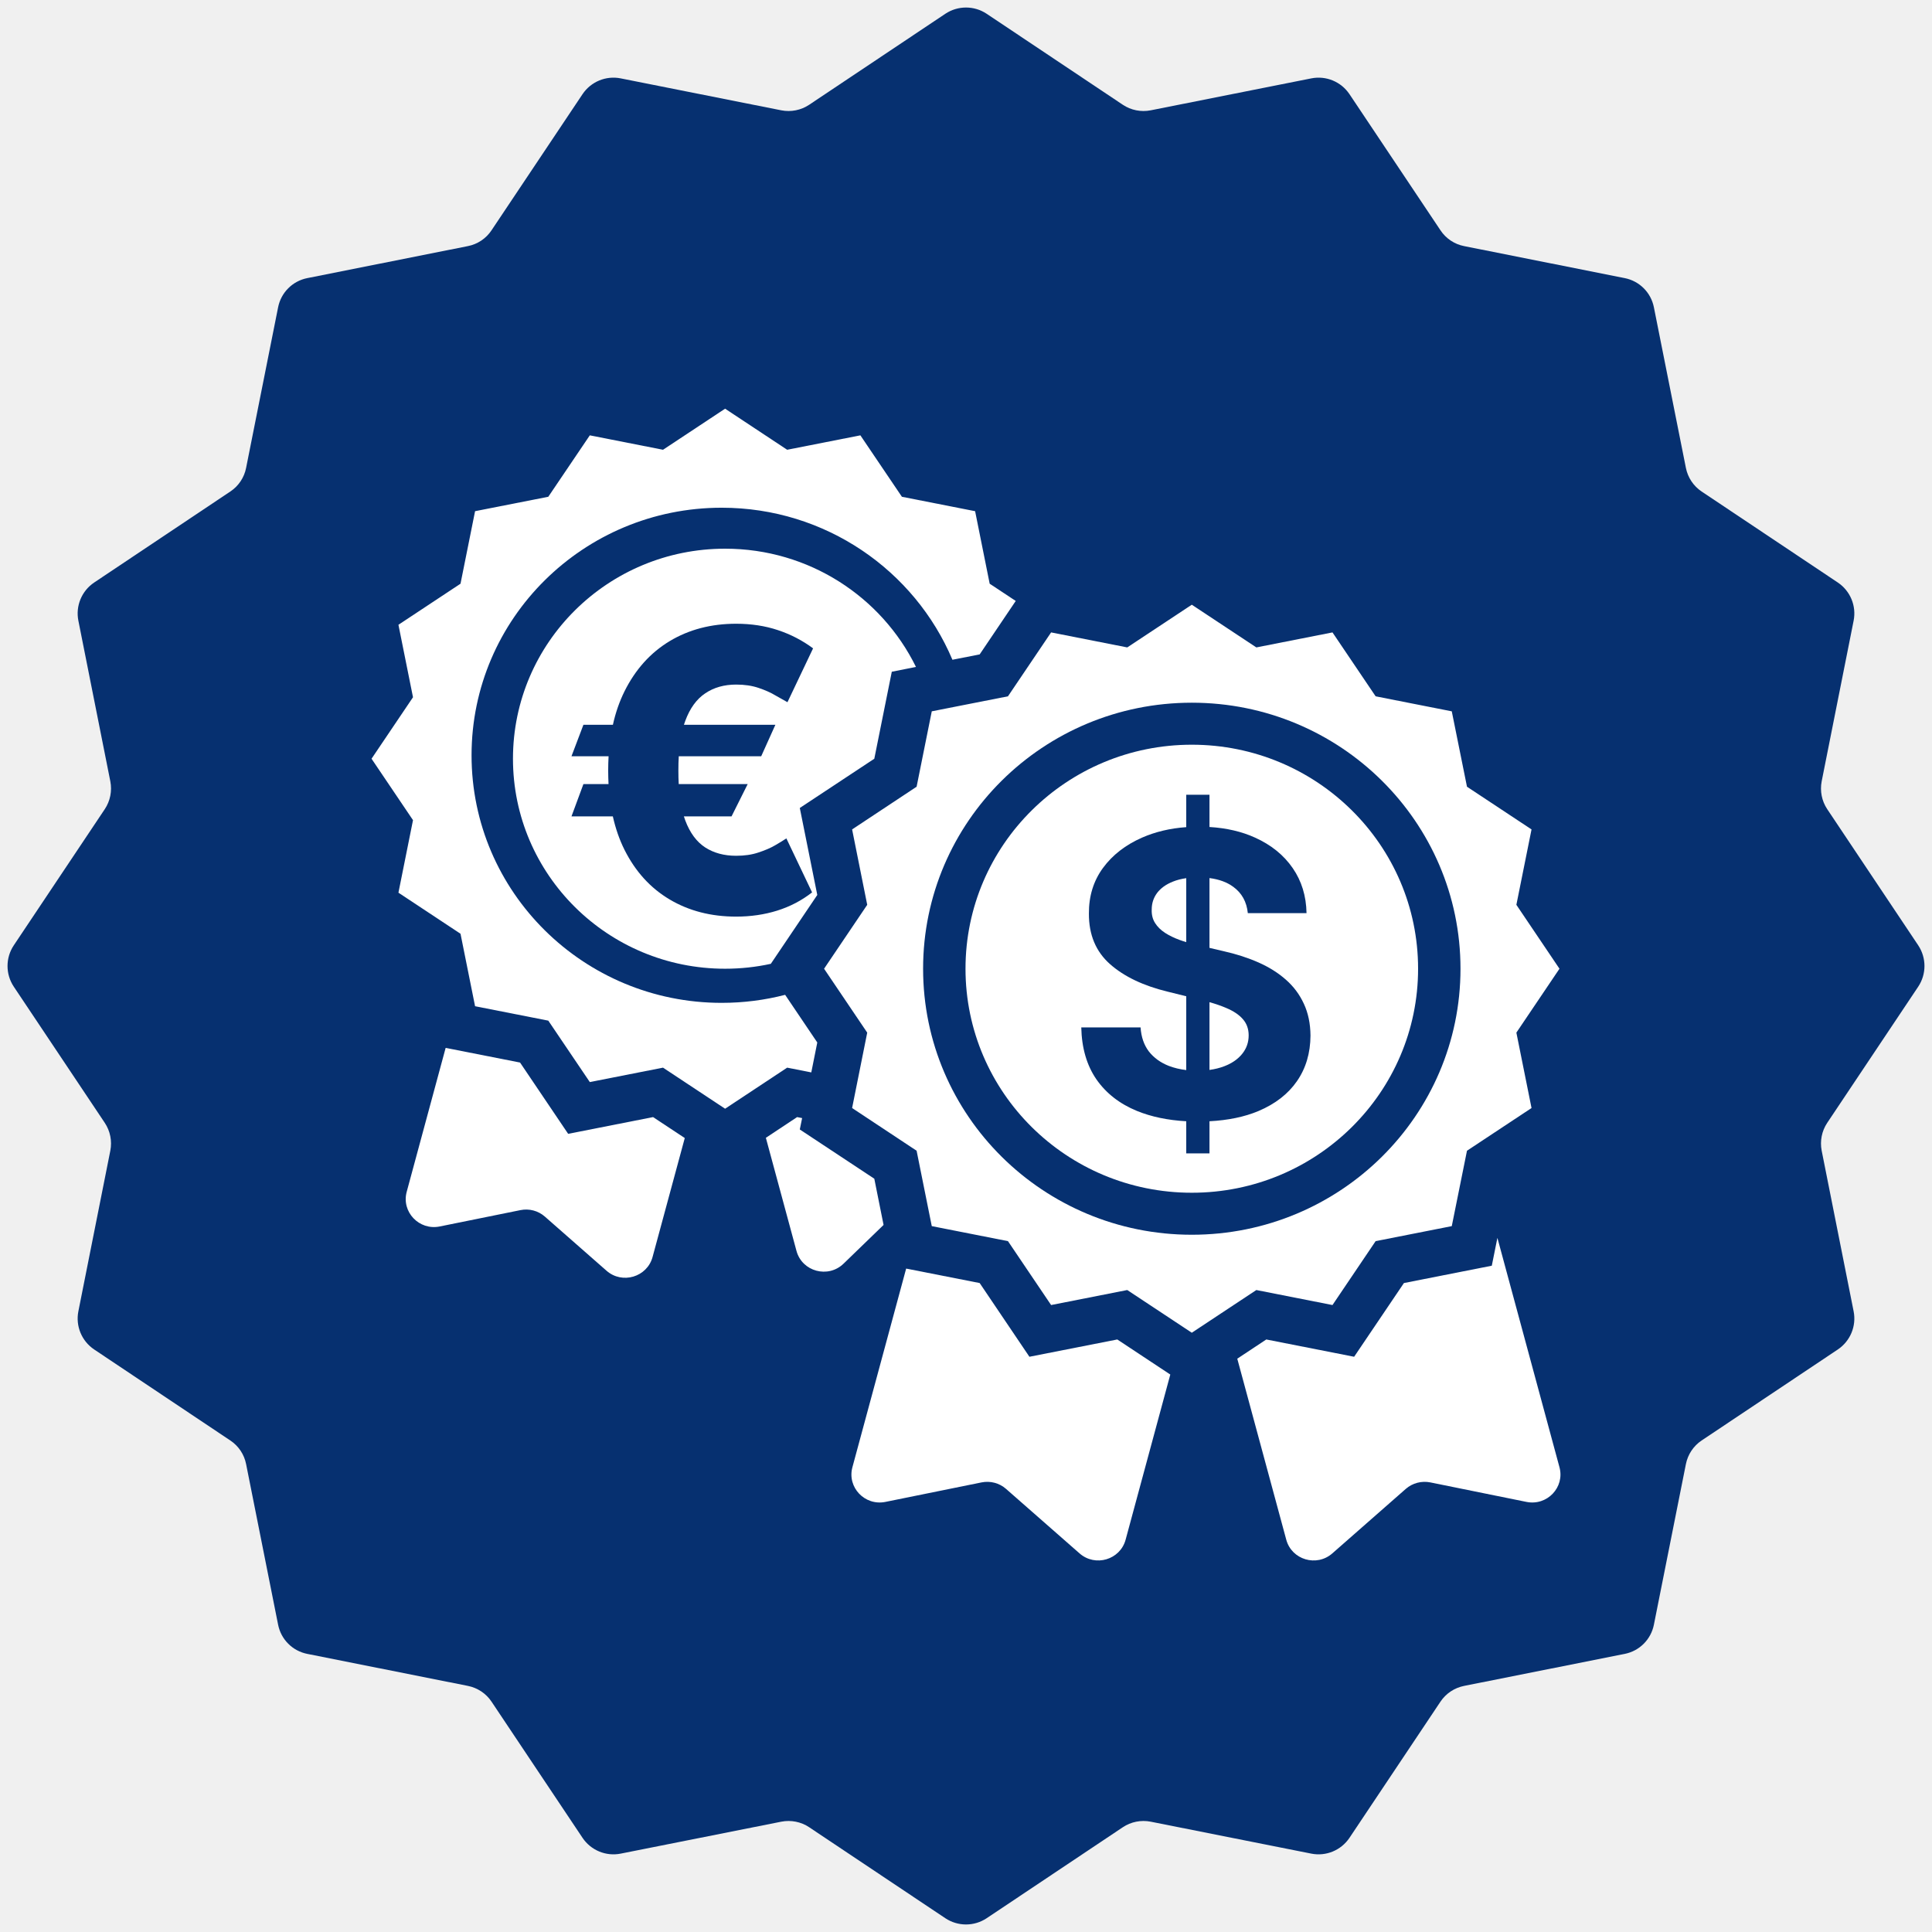
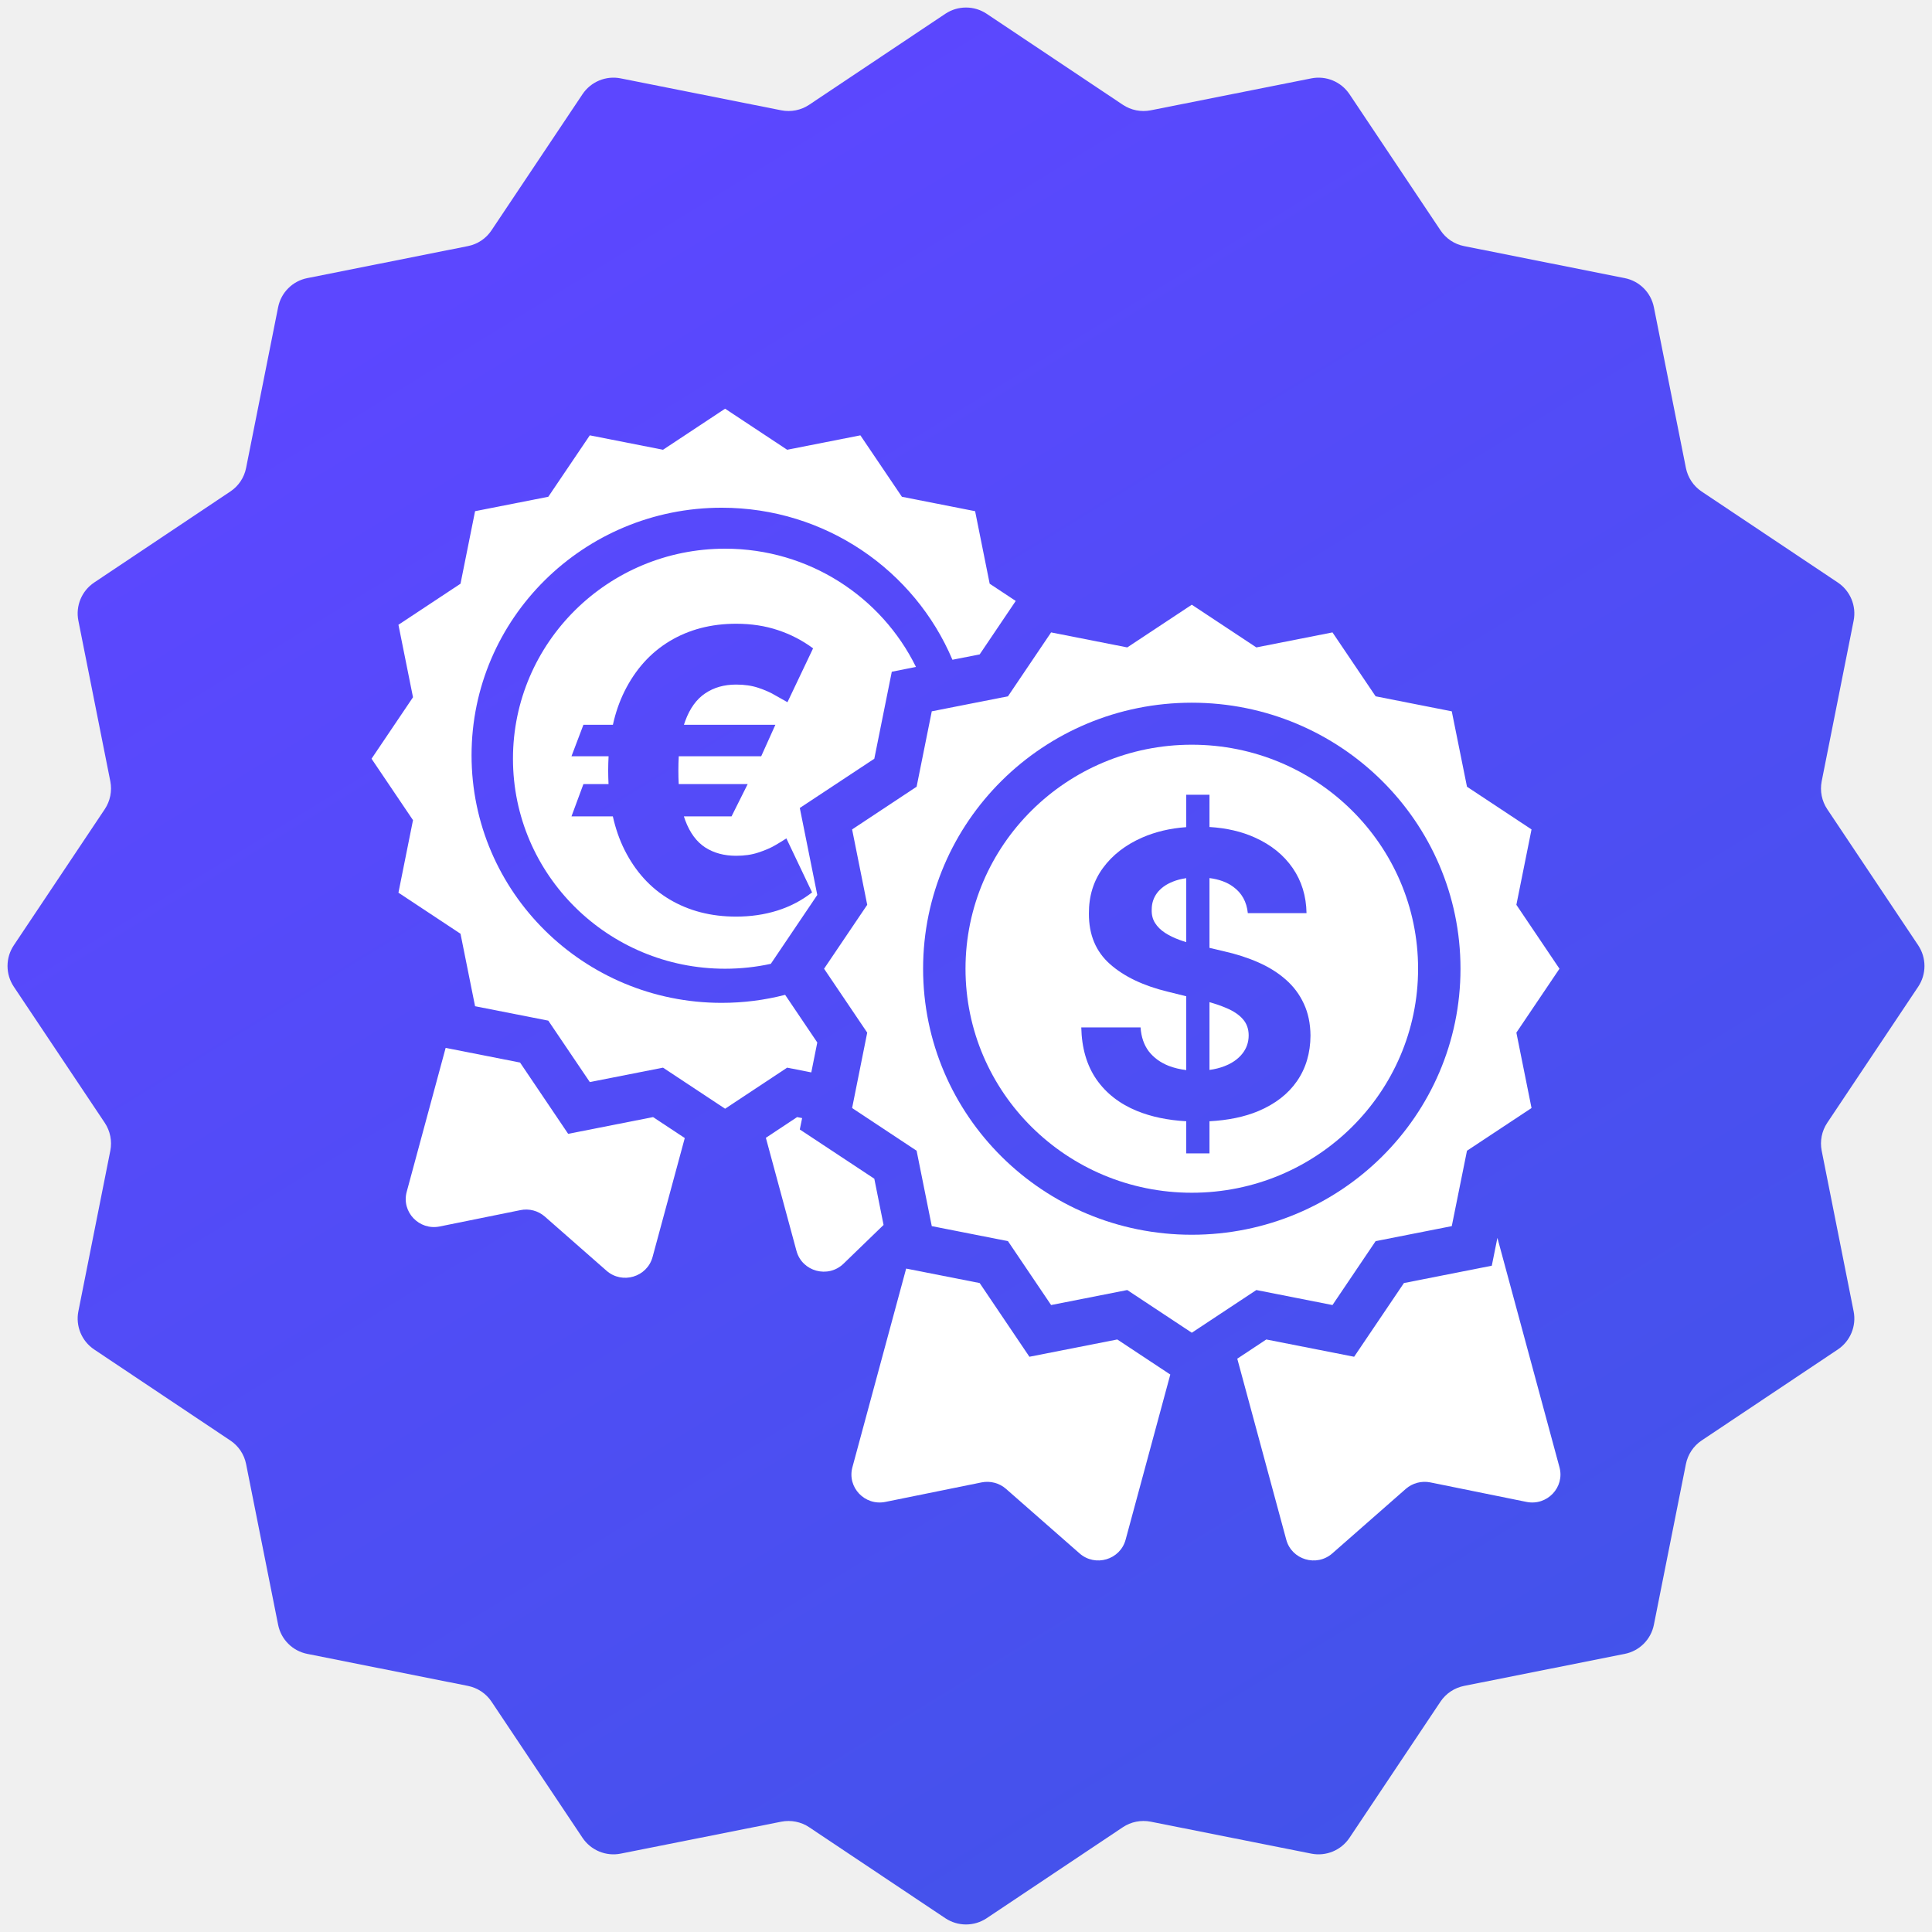
<svg xmlns="http://www.w3.org/2000/svg" width="39" height="39" viewBox="0 0 39 39" fill="none">
  <g clip-path="url(#clip0_1940_8265)">
-     <path d="M19.083 0.278C19.336 0.11 19.664 0.11 19.917 0.278L22.666 2.115C22.831 2.225 23.033 2.265 23.228 2.227L26.471 1.582C26.768 1.523 27.072 1.649 27.241 1.901L29.078 4.649C29.188 4.815 29.36 4.93 29.555 4.968L32.797 5.614C33.095 5.673 33.327 5.905 33.386 6.203L34.032 9.445C34.071 9.64 34.185 9.812 34.35 9.922L37.099 11.759C37.351 11.928 37.477 12.232 37.418 12.529L36.773 15.772C36.735 15.967 36.775 16.169 36.885 16.334L38.722 19.083C38.89 19.336 38.89 19.664 38.722 19.917L36.885 22.666C36.775 22.831 36.735 23.033 36.773 23.228L37.418 26.471C37.477 26.768 37.351 27.072 37.099 27.241L34.35 29.078C34.185 29.188 34.071 29.36 34.032 29.555L33.386 32.797C33.327 33.095 33.095 33.327 32.797 33.386L29.555 34.032C29.36 34.071 29.188 34.185 29.078 34.35L27.241 37.099C27.072 37.351 26.768 37.477 26.471 37.418L23.228 36.773C23.033 36.735 22.831 36.775 22.666 36.885L19.917 38.722C19.664 38.89 19.336 38.89 19.083 38.722L16.334 36.885C16.169 36.775 15.967 36.735 15.772 36.773L12.529 37.418C12.232 37.477 11.928 37.351 11.759 37.099L9.922 34.35C9.812 34.185 9.64 34.071 9.445 34.032L6.203 33.386C5.905 33.327 5.673 33.095 5.614 32.797L4.968 29.555C4.93 29.36 4.815 29.188 4.649 29.078L1.901 27.241C1.649 27.072 1.523 26.768 1.582 26.471L2.227 23.228C2.265 23.033 2.225 22.831 2.115 22.666L0.278 19.917C0.11 19.664 0.11 19.336 0.278 19.083L2.115 16.334C2.225 16.169 2.265 15.967 2.227 15.772L1.582 12.529C1.523 12.232 1.649 11.928 1.901 11.759L4.649 9.922C4.815 9.812 4.93 9.64 4.968 9.445L5.614 6.203C5.673 5.905 5.905 5.673 6.203 5.614L9.445 4.968C9.64 4.93 9.812 4.815 9.922 4.649L11.759 1.901C11.928 1.649 12.232 1.523 12.529 1.582L15.772 2.227C15.967 2.265 16.169 2.225 16.334 2.115L19.083 0.278Z" fill="#063070" />
+     <path d="M19.083 0.278C19.336 0.11 19.664 0.11 19.917 0.278L22.666 2.115C22.831 2.225 23.033 2.265 23.228 2.227L26.471 1.582C26.768 1.523 27.072 1.649 27.241 1.901L29.078 4.649C29.188 4.815 29.36 4.93 29.555 4.968L32.797 5.614C33.095 5.673 33.327 5.905 33.386 6.203L34.032 9.445C34.071 9.64 34.185 9.812 34.35 9.922L37.099 11.759C37.351 11.928 37.477 12.232 37.418 12.529L36.773 15.772C36.735 15.967 36.775 16.169 36.885 16.334L38.722 19.083C38.89 19.336 38.89 19.664 38.722 19.917L36.885 22.666C36.775 22.831 36.735 23.033 36.773 23.228L37.418 26.471C37.477 26.768 37.351 27.072 37.099 27.241L34.35 29.078C34.185 29.188 34.071 29.36 34.032 29.555L33.386 32.797C33.327 33.095 33.095 33.327 32.797 33.386L29.555 34.032C29.36 34.071 29.188 34.185 29.078 34.35L27.241 37.099C27.072 37.351 26.768 37.477 26.471 37.418L23.228 36.773C23.033 36.735 22.831 36.775 22.666 36.885L19.917 38.722C19.664 38.89 19.336 38.89 19.083 38.722L16.334 36.885C16.169 36.775 15.967 36.735 15.772 36.773L12.529 37.418C12.232 37.477 11.928 37.351 11.759 37.099L9.922 34.35C9.812 34.185 9.64 34.071 9.445 34.032L6.203 33.386C5.905 33.327 5.673 33.095 5.614 32.797L4.968 29.555C4.93 29.36 4.815 29.188 4.649 29.078L1.901 27.241C1.649 27.072 1.523 26.768 1.582 26.471L2.227 23.228C2.265 23.033 2.225 22.831 2.115 22.666L0.278 19.917C0.11 19.664 0.11 19.336 0.278 19.083L2.115 16.334C2.225 16.169 2.265 15.967 2.227 15.772L1.582 12.529C1.523 12.232 1.649 11.928 1.901 11.759L4.649 9.922C4.815 9.812 4.93 9.64 4.968 9.445L5.614 6.203C5.673 5.905 5.905 5.673 6.203 5.614L9.445 4.968C9.64 4.93 9.812 4.815 9.922 4.649L11.759 1.901C11.928 1.649 12.232 1.523 12.529 1.582L15.772 2.227C15.967 2.265 16.169 2.225 16.334 2.115L19.083 0.278Z" fill="url(#paint0_linear_1940_8265)" />
    <path d="M15.89 9.079L14.637 8.25L13.384 9.079L11.906 8.788L11.068 10.028L9.59 10.319L9.296 11.783L8.043 12.612L8.337 14.075L7.5 15.316L8.337 16.556L8.043 18.02L9.296 18.849L9.59 20.312L11.068 20.603L11.906 21.843L13.384 21.552L14.637 22.381L15.89 21.552L16.377 21.648L16.498 21.044L15.849 20.082C15.44 20.188 15.01 20.244 14.568 20.244C11.78 20.244 9.519 18.007 9.519 15.247C9.519 12.487 11.78 10.249 14.568 10.249C16.665 10.249 18.464 11.516 19.226 13.318L19.776 13.21L20.504 12.131L19.978 11.783L19.684 10.319L18.206 10.028L17.368 8.788L15.89 9.079Z" fill="white" />
    <path d="M16.091 22.55L16.192 22.57L16.145 22.8L17.649 23.794L17.836 24.727L17.028 25.509C16.716 25.811 16.191 25.669 16.078 25.251L15.46 22.968L16.091 22.55Z" fill="white" />
    <path fill-rule="evenodd" clip-rule="evenodd" d="M18.49 13.463L18.002 13.56L17.649 15.316L16.145 16.31L16.498 18.066L15.56 19.456C15.263 19.521 14.954 19.555 14.637 19.555C12.272 19.555 10.355 17.657 10.355 15.316C10.355 12.974 12.272 11.076 14.637 11.076C16.331 11.076 17.796 12.05 18.49 13.463ZM15.366 15.266L15.652 14.631H13.806C13.815 14.604 13.823 14.578 13.833 14.552C13.927 14.297 14.062 14.112 14.236 13.996C14.41 13.878 14.618 13.819 14.86 13.819C15.029 13.819 15.179 13.841 15.312 13.886C15.446 13.931 15.561 13.982 15.658 14.041C15.756 14.097 15.836 14.142 15.896 14.175L16.413 13.088C16.199 12.929 15.963 12.806 15.703 12.72C15.446 12.634 15.165 12.591 14.86 12.591C14.355 12.591 13.907 12.708 13.518 12.942C13.13 13.176 12.826 13.514 12.606 13.956C12.504 14.162 12.426 14.386 12.372 14.631H11.777L11.536 15.266H12.285C12.28 15.36 12.277 15.457 12.277 15.555C12.277 15.648 12.28 15.739 12.284 15.828H11.777L11.536 16.48H12.371C12.426 16.725 12.504 16.95 12.606 17.154C12.826 17.593 13.13 17.927 13.518 18.157C13.907 18.388 14.355 18.503 14.86 18.503C15.153 18.503 15.43 18.463 15.689 18.382C15.95 18.3 16.185 18.177 16.393 18.014L15.874 16.924C15.819 16.961 15.743 17.008 15.646 17.064C15.552 17.119 15.438 17.167 15.306 17.21C15.175 17.254 15.027 17.275 14.86 17.275C14.618 17.275 14.41 17.219 14.236 17.107C14.062 16.994 13.927 16.812 13.833 16.561C13.823 16.535 13.814 16.508 13.805 16.48H14.767L15.093 15.828H13.701C13.696 15.741 13.694 15.65 13.694 15.555C13.694 15.454 13.696 15.358 13.702 15.266H15.366Z" fill="white" />
    <path d="M8.21 24.058L8.996 21.153L10.498 21.449L11.469 22.888L13.183 22.55L13.823 22.973L13.173 25.374C13.063 25.78 12.56 25.93 12.243 25.651L10.998 24.558C10.864 24.44 10.681 24.392 10.505 24.428L8.876 24.758C8.46 24.842 8.1 24.463 8.21 24.058Z" fill="white" />
    <path d="M25.965 31.081L24.976 27.427L25.562 27.039L27.335 27.388L28.34 25.9L30.114 25.55L30.227 24.988L31.48 29.618C31.59 30.024 31.23 30.402 30.814 30.318L28.872 29.924C28.696 29.889 28.513 29.937 28.378 30.055L26.895 31.357C26.578 31.636 26.075 31.487 25.965 31.081Z" fill="white" />
    <path d="M17.207 29.618L18.292 25.608L19.776 25.9L20.78 27.388L22.554 27.039L23.624 27.747L22.722 31.081C22.612 31.487 22.109 31.636 21.792 31.357L20.308 30.055C20.174 29.937 19.991 29.889 19.815 29.924L17.873 30.318C17.457 30.402 17.097 30.024 17.207 29.618Z" fill="white" />
-     <path d="M23.946 19.018V17.727C23.846 17.741 23.757 17.764 23.678 17.796C23.539 17.851 23.432 17.927 23.358 18.025C23.285 18.123 23.249 18.235 23.249 18.359C23.245 18.463 23.267 18.553 23.315 18.63C23.364 18.708 23.432 18.775 23.518 18.831C23.603 18.886 23.703 18.934 23.815 18.975C23.858 18.99 23.901 19.005 23.946 19.018Z" fill="white" />
+     <path d="M23.946 19.018V17.727C23.846 17.741 23.757 17.764 23.678 17.796C23.539 17.851 23.432 17.927 23.358 18.025C23.285 18.123 23.249 18.235 23.249 18.359C23.245 18.463 23.267 18.553 23.315 18.63C23.364 18.708 23.432 18.775 23.518 18.831C23.603 18.886 23.702 18.934 23.815 18.975C23.858 18.99 23.901 19.005 23.946 19.018Z" fill="white" />
    <path d="M24.415 21.598C24.524 21.583 24.624 21.558 24.715 21.523C24.871 21.463 24.991 21.379 25.077 21.271C25.163 21.164 25.206 21.04 25.206 20.901C25.206 20.771 25.167 20.662 25.089 20.573C25.012 20.484 24.9 20.409 24.752 20.347C24.654 20.305 24.542 20.266 24.415 20.23V21.598Z" fill="white" />
    <path fill-rule="evenodd" clip-rule="evenodd" d="M28.626 19.555C28.626 22.052 26.581 24.077 24.058 24.077C21.535 24.077 19.49 22.052 19.49 19.555C19.49 17.058 21.535 15.033 24.058 15.033C26.581 15.033 28.626 17.058 28.626 19.555ZM23.946 23.282V22.634C23.572 22.613 23.24 22.544 22.949 22.425C22.601 22.282 22.329 22.07 22.133 21.789C21.938 21.506 21.836 21.156 21.827 20.74H23.024C23.037 20.934 23.093 21.096 23.192 21.226C23.293 21.354 23.427 21.451 23.595 21.517C23.703 21.558 23.82 21.586 23.946 21.601V20.111L23.575 20.019C23.082 19.9 22.692 19.714 22.407 19.462C22.121 19.209 21.979 18.869 21.981 18.441C21.979 18.09 22.073 17.784 22.264 17.522C22.456 17.26 22.72 17.055 23.055 16.908C23.323 16.791 23.62 16.72 23.946 16.697V16.043H24.415V16.694C24.759 16.715 25.066 16.786 25.334 16.908C25.66 17.055 25.913 17.26 26.094 17.522C26.275 17.784 26.368 18.087 26.374 18.433H25.189C25.166 18.204 25.068 18.027 24.894 17.901C24.768 17.808 24.608 17.75 24.415 17.725V19.134L24.7 19.201C24.955 19.258 25.19 19.334 25.403 19.428C25.616 19.522 25.801 19.638 25.957 19.776C26.113 19.913 26.234 20.075 26.32 20.262C26.407 20.448 26.452 20.663 26.454 20.904C26.452 21.258 26.361 21.565 26.18 21.826C26.001 22.084 25.742 22.285 25.403 22.428C25.122 22.546 24.792 22.614 24.415 22.634V23.282H23.946Z" fill="white" />
    <path fill-rule="evenodd" clip-rule="evenodd" d="M25.361 13.069L24.058 12.207L22.755 13.069L21.218 12.766L20.347 14.056L18.809 14.359L18.503 15.881L17.201 16.743L17.506 18.265L16.635 19.555L17.506 20.845L17.201 22.367L18.503 23.229L18.809 24.751L20.347 25.054L21.218 26.344L22.755 26.041L24.058 26.903L25.361 26.041L26.898 26.344L27.769 25.054L29.306 24.751L29.613 23.229L30.916 22.367L30.61 20.845L31.48 19.555L30.61 18.265L30.916 16.743L29.613 15.881L29.306 14.359L27.769 14.056L26.898 12.766L25.361 13.069ZM24.058 24.925C27.054 24.925 29.482 22.521 29.482 19.555C29.482 16.589 27.054 14.185 24.058 14.185C21.062 14.185 18.634 16.589 18.634 19.555C18.634 22.521 21.062 24.925 24.058 24.925Z" fill="white" />
  </g>
  <defs>
+     <linearGradient id="paint0_linear_1940_8265" x1="27.124" y1="42.078" x2="5.858" y2="7.397" gradientUnits="userSpaceOnUse">
+       <stop stop-color="#4054E8" />
+       <stop offset="1" stop-color="#5C47FF" />
+     </linearGradient>
    <clipPath id="clip0_1940_8265">
      <rect width="39" height="39" fill="white" />
    </clipPath>
  </defs>
</svg>
